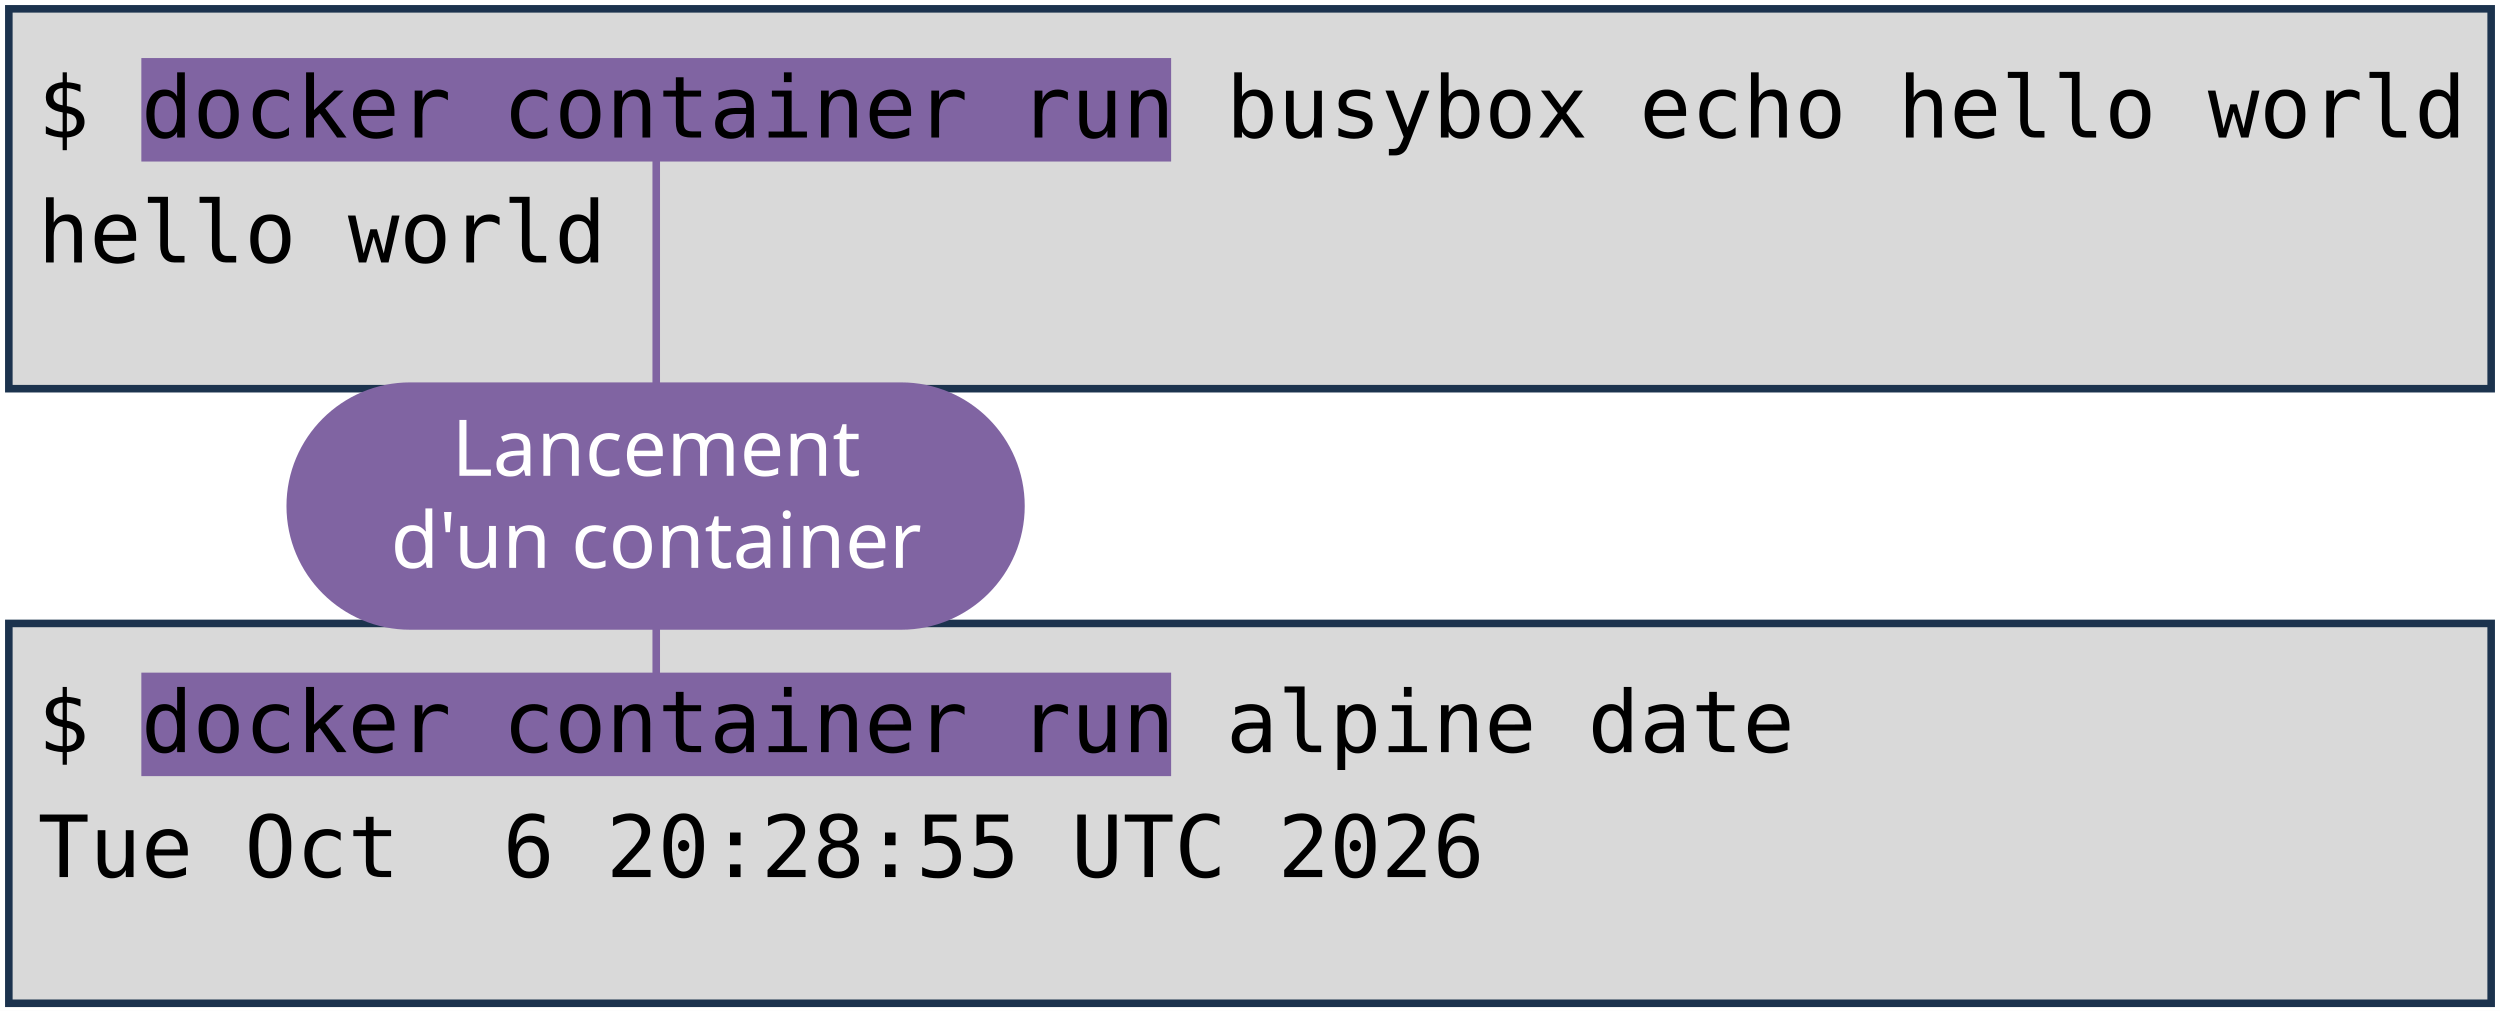
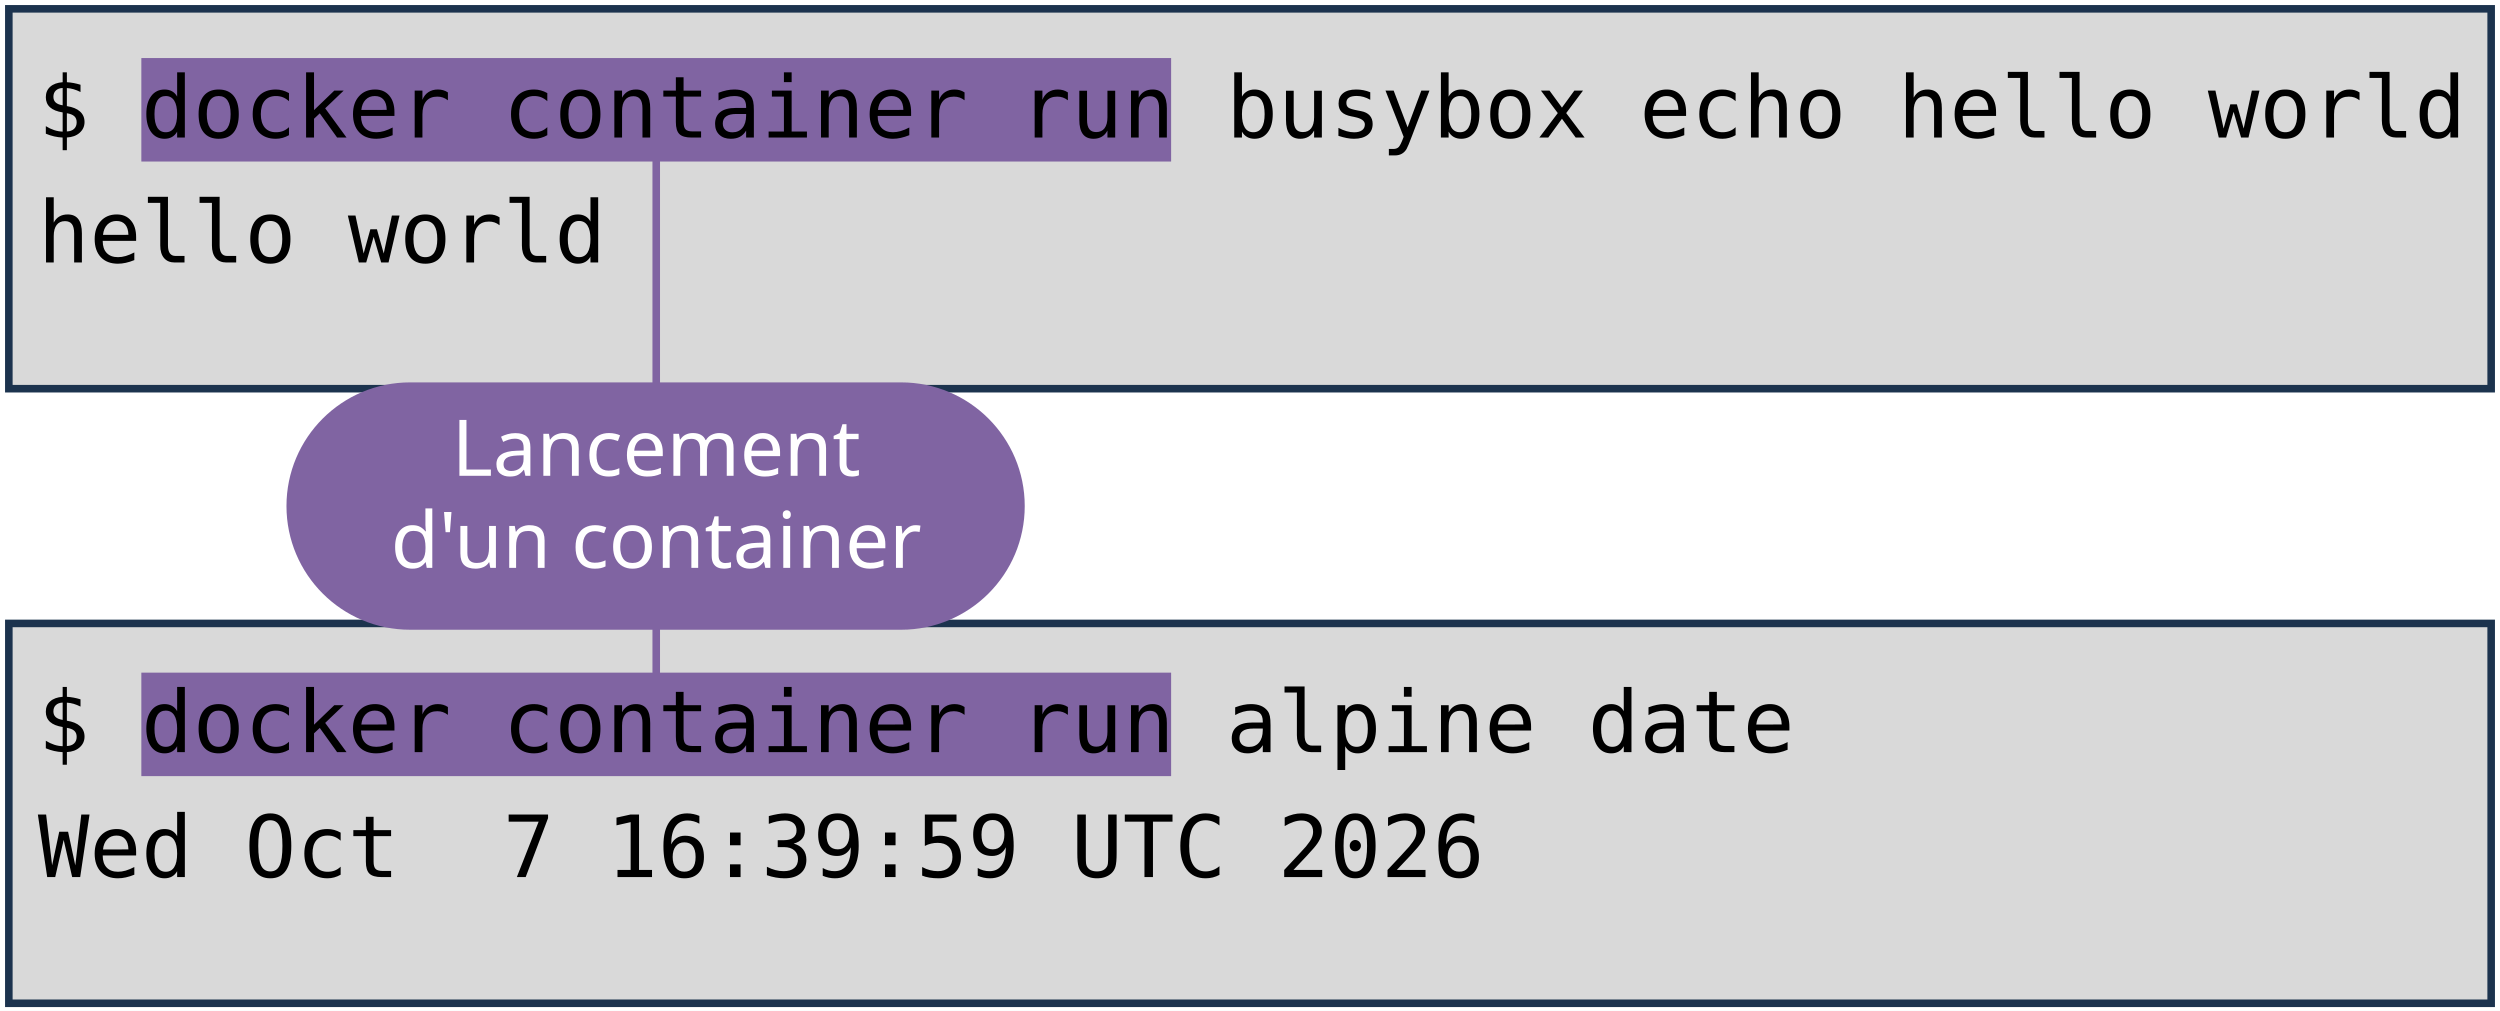
<svg xmlns="http://www.w3.org/2000/svg" viewBox="0 0 1981 801" width="1981" height="801" role="img" aria-label="Deux terminaux : docker container run busybox echo hello world, et docker container run alpine date. Annotations : lancement d'un container, image, commande lancée.">
  <style>
    .code { font-family: "DejaVu Sans Mono", Menlo, Consolas, monospace; font-size: 68px; fill: #000000; }
    .pill { font-family: "Trebuchet MS", "Century Gothic", Verdana, sans-serif; font-size: 62px; text-anchor: middle; }
  </style>
  <rect width="1981" height="801" fill="#FFFFFF" />
  <rect x="7" y="7" width="1967" height="301" fill="#D9D9D9" stroke="#1C334E" stroke-width="6" />
  <rect x="7" y="494" width="1967" height="301" fill="#D9D9D9" stroke="#1C334E" stroke-width="6" />
  <rect x="112" y="46" width="816" height="82" fill="#8064A2" />
  <rect x="112" y="533" width="816" height="82" fill="#8064A2" />
  <text x="30" y="109" class="code" xml:space="preserve">$ docker container run busybox echo hello world</text>
  <text x="30" y="208" class="code" xml:space="preserve">hello world</text>
  <text x="30" y="596" class="code" xml:space="preserve">$ docker container run alpine date</text>
-   <text x="30" y="695" class="code" xml:space="preserve">Tue Oct  6 20:28:55 UTC 2026</text>
+   <text x="30" y="695" class="code" xml:space="preserve">Wed Oct  7 16:39:59 UTC 2026</text>
  <path d="M 520 401 L 520 128" stroke="#8064A2" stroke-width="6" fill="none" stroke-linecap="round" />
  <path d="M 520 401 L 520 533" stroke="#8064A2" stroke-width="6" fill="none" stroke-linecap="round" />
  <rect x="227" y="303" width="585" height="196" rx="98" fill="#8064A2" />
  <text x="520" y="377" class="pill" fill="#FFFFFF">Lancement</text>
  <text x="520" y="450" class="pill" fill="#FFFFFF">d'un container</text>
</svg>
